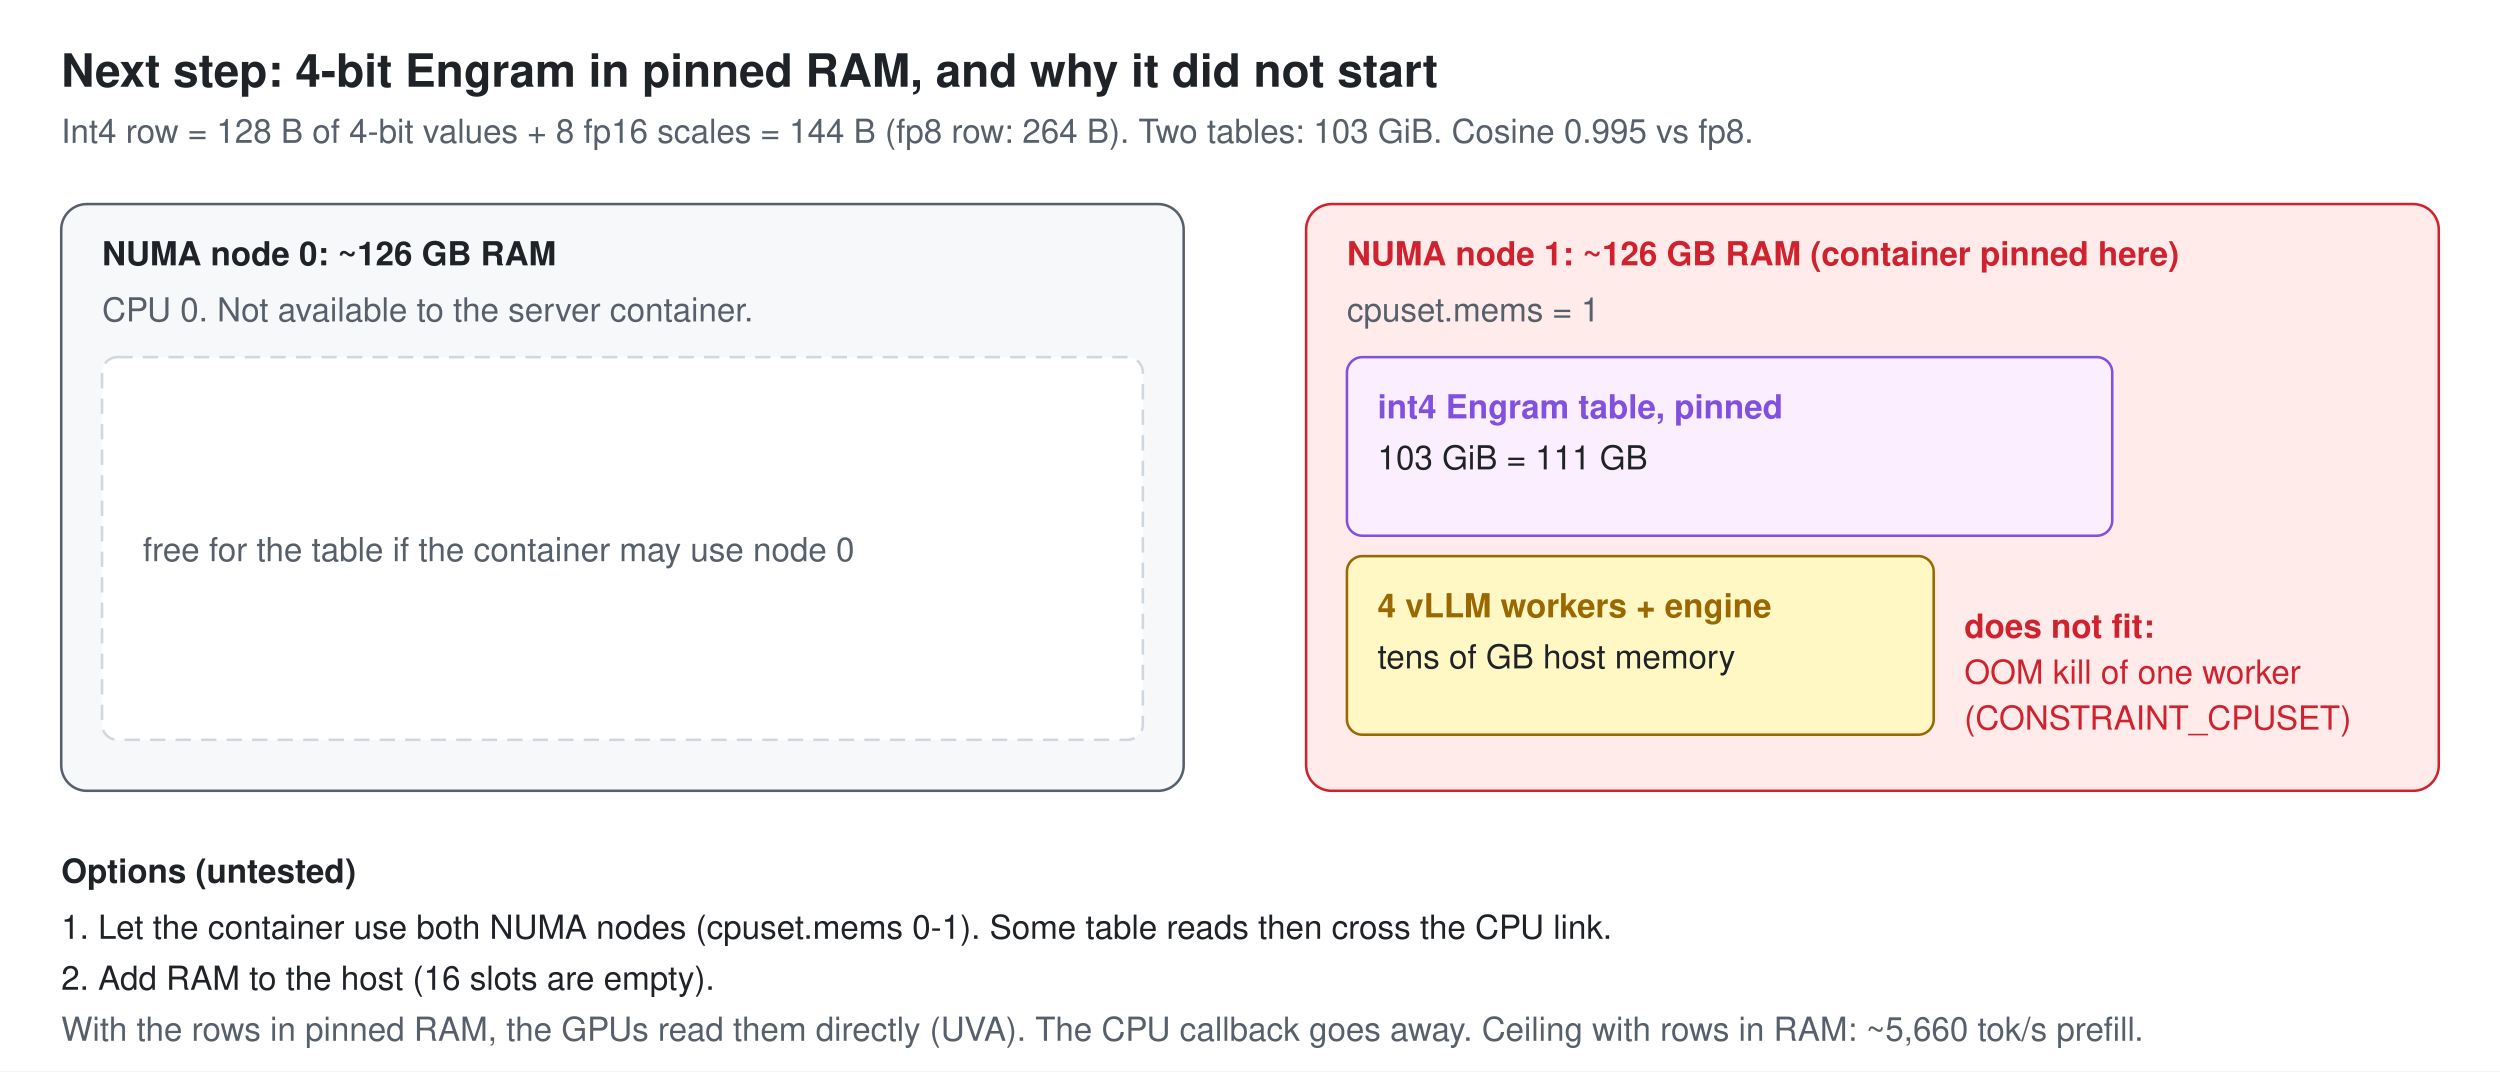
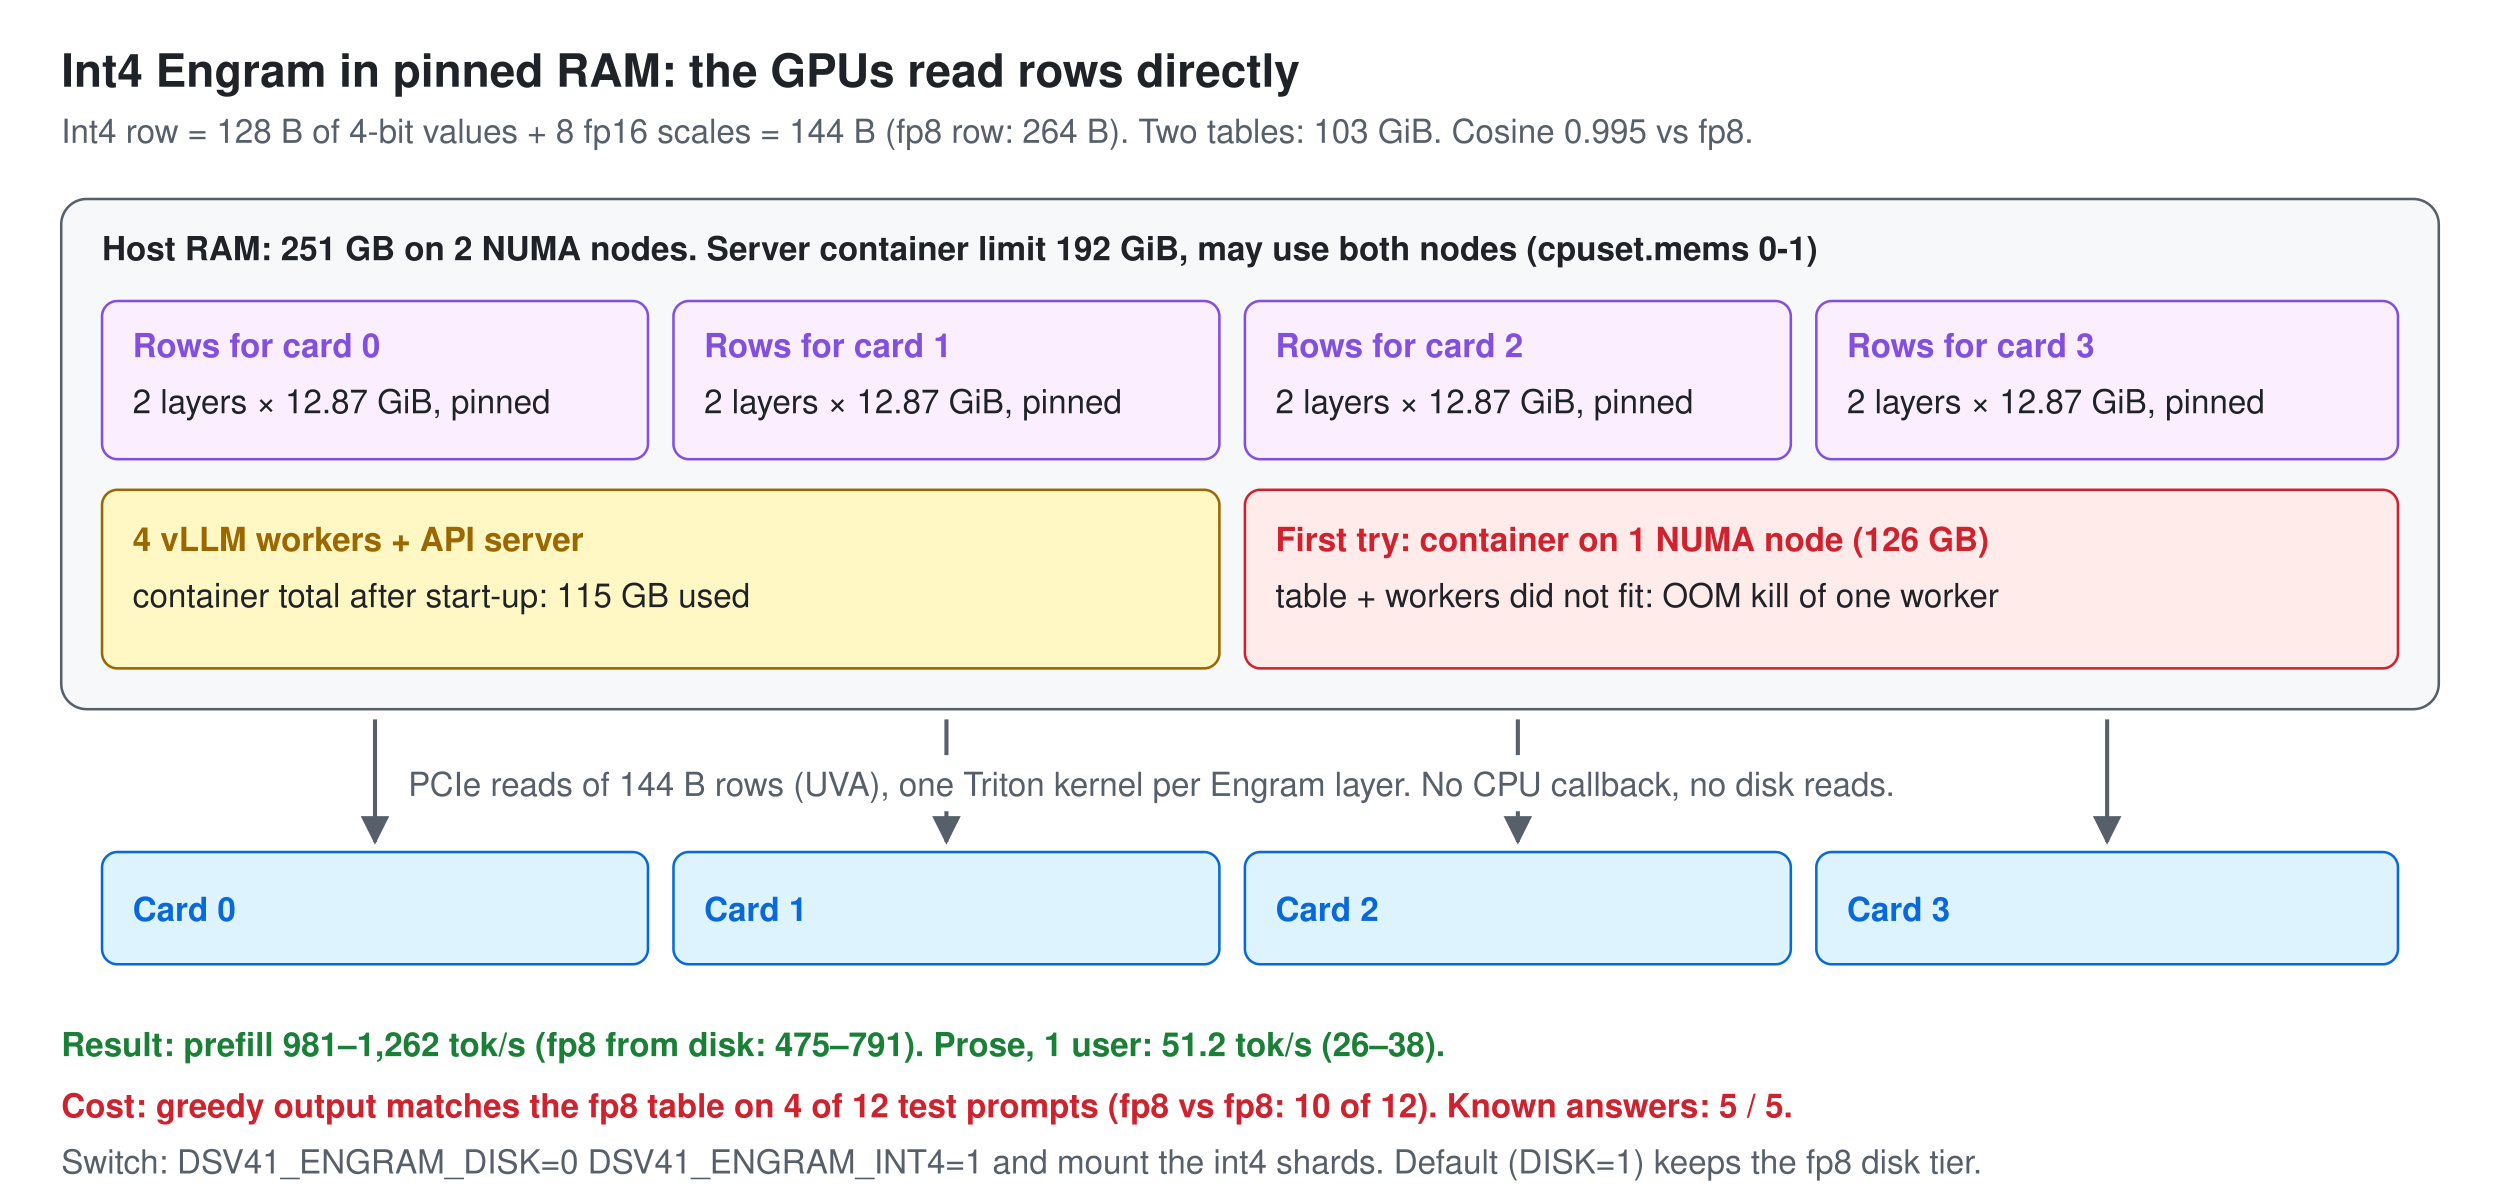
- <svg xmlns="http://www.w3.org/2000/svg" viewBox="0 0 980 420" font-family="Helvetica, Arial, sans-serif" font-size="13">
-   <rect width="980" height="420" fill="#ffffff" />
-   <text x="24" y="34" font-size="18" font-weight="bold" fill="#1f2328">Next step: 4-bit Engram in pinned RAM, and why it did not start</text>
+ <svg xmlns="http://www.w3.org/2000/svg" viewBox="0 0 980 470" font-family="Helvetica, Arial, sans-serif" font-size="13">
+   <rect width="980" height="470" fill="#ffffff" />
+   <defs>
+     <marker id="a" viewBox="0 0 10 10" refX="9" refY="5" markerWidth="7" markerHeight="7" orient="auto">
+       <path d="M0,0 L10,5 L0,10 z" fill="#57606a" />
+     </marker>
+   </defs>
+   <text x="24" y="34" font-size="18" font-weight="bold" fill="#1f2328">Int4 Engram in pinned RAM: the GPUs read rows directly</text>
  <text x="24" y="56" fill="#57606a">Int4 row = 128 B of 4-bit values + 8 fp16 scales = 144 B (fp8 row: 264 B). Two tables: 103 GiB. Cosine 0.995 vs fp8.</text>
-   <rect x="24" y="80" width="440" height="230" rx="10" fill="#f6f8fa" stroke="#57606a" />
-   <text x="40" y="104" font-weight="bold" fill="#1f2328">NUMA node 0: ~126 GB RAM</text>
-   <text x="40" y="126" fill="#57606a">CPU 0. Not available to the server container.</text>
-   <rect x="40" y="140" width="408" height="150" rx="6" fill="#ffffff" stroke="#d0d7de" stroke-dasharray="6 4" />
-   <text x="56" y="220" fill="#57606a">free for the table if the container may use node 0</text>
-   <rect x="512" y="80" width="444" height="230" rx="10" fill="#ffebe9" stroke="#cf222e" />
-   <text x="528" y="104" font-weight="bold" fill="#cf222e">NUMA node 1: ~126 GB RAM (container pinned here)</text>
-   <text x="528" y="126" fill="#57606a">cpuset.mems = 1</text>
-   <rect x="528" y="140" width="300" height="70" rx="6" fill="#fbefff" stroke="#8250df" />
-   <text x="540" y="164" font-weight="bold" fill="#8250df">int4 Engram table, pinned</text>
-   <text x="540" y="184" fill="#1f2328">103 GiB = 111 GB</text>
-   <rect x="528" y="218" width="230" height="70" rx="6" fill="#fff8c5" stroke="#9a6700" />
-   <text x="540" y="242" font-weight="bold" fill="#9a6700">4 vLLM workers + engine</text>
-   <text x="540" y="262" fill="#1f2328">tens of GB host memory</text>
-   <text x="770" y="250" font-weight="bold" fill="#cf222e">does not fit:</text>
-   <text x="770" y="268" fill="#cf222e">OOM kill of one worker</text>
-   <text x="770" y="286" fill="#cf222e">(CONSTRAINT_CPUSET)</text>
-   <text x="24" y="346" font-weight="bold" fill="#1f2328">Options (untested)</text>
-   <text x="24" y="368" fill="#1f2328">1. Let the container use both NUMA nodes (cpuset.mems 0-1). Some table reads then cross the CPU link.</text>
-   <text x="24" y="388" fill="#1f2328">2. Add RAM to the host (16 slots are empty).</text>
-   <text x="24" y="408" fill="#57606a">With the rows in pinned RAM, the GPUs read them directly (UVA). The CPU callback goes away. Ceiling with rows in RAM: ~5,660 tok/s prefill.</text>
+   <rect x="24" y="78" width="932" height="200" rx="10" fill="#f6f8fa" stroke="#57606a" />
+   <text x="40" y="102" font-weight="bold" fill="#1f2328">Host RAM: 251 GB on 2 NUMA nodes. Server container limit 192 GiB, may use both nodes (cpuset.mems 0-1)</text>
+   <g fill="#fbefff" stroke="#8250df">
+     <rect x="40" y="118" width="214" height="62" rx="6" />
+     <rect x="264" y="118" width="214" height="62" rx="6" />
+     <rect x="488" y="118" width="214" height="62" rx="6" />
+     <rect x="712" y="118" width="228" height="62" rx="6" />
+   </g>
+   <g fill="#8250df" font-weight="bold">
+     <text x="52" y="140">Rows for card 0</text>
+     <text x="276" y="140">Rows for card 1</text>
+     <text x="500" y="140">Rows for card 2</text>
+     <text x="724" y="140">Rows for card 3</text>
+   </g>
+   <g fill="#1f2328">
+     <text x="52" y="162">2 layers × 12.87 GiB, pinned</text>
+     <text x="276" y="162">2 layers × 12.87 GiB, pinned</text>
+     <text x="500" y="162">2 layers × 12.87 GiB, pinned</text>
+     <text x="724" y="162">2 layers × 12.87 GiB, pinned</text>
+   </g>
+   <rect x="40" y="192" width="438" height="70" rx="6" fill="#fff8c5" stroke="#9a6700" />
+   <text x="52" y="216" font-weight="bold" fill="#9a6700">4 vLLM workers + API server</text>
+   <text x="52" y="238" fill="#1f2328">container total after start-up: 115 GB used</text>
+   <rect x="488" y="192" width="452" height="70" rx="6" fill="#ffebe9" stroke="#cf222e" />
+   <text x="500" y="216" font-weight="bold" fill="#cf222e">First try: container on 1 NUMA node (126 GB)</text>
+   <text x="500" y="238" fill="#1f2328">table + workers did not fit: OOM kill of one worker</text>
+   <g stroke="#57606a" stroke-width="1.6" marker-end="url(#a)">
+     <line x1="147" y1="282" x2="147" y2="330" />
+     <line x1="371" y1="282" x2="371" y2="330" />
+     <line x1="595" y1="282" x2="595" y2="330" />
+     <line x1="826" y1="282" x2="826" y2="330" />
+   </g>
+   <rect x="156" y="296" width="604" height="22" fill="#ffffff" />
+   <text x="160" y="312" fill="#57606a">PCIe reads of 144 B rows (UVA), one Triton kernel per Engram layer. No CPU callback, no disk reads.</text>
+   <g fill="#ddf4ff" stroke="#0969da">
+     <rect x="40" y="334" width="214" height="44" rx="6" />
+     <rect x="264" y="334" width="214" height="44" rx="6" />
+     <rect x="488" y="334" width="214" height="44" rx="6" />
+     <rect x="712" y="334" width="228" height="44" rx="6" />
+   </g>
+   <g fill="#0969da" font-weight="bold">
+     <text x="52" y="361">Card 0</text>
+     <text x="276" y="361">Card 1</text>
+     <text x="500" y="361">Card 2</text>
+     <text x="724" y="361">Card 3</text>
+   </g>
+   <text x="24" y="414" font-weight="bold" fill="#1a7f37">Result: prefill 981–1,262 tok/s (fp8 from disk: 475–791). Prose, 1 user: 51.2 tok/s (26–38).</text>
+   <text x="24" y="438" font-weight="bold" fill="#cf222e">Cost: greedy output matches the fp8 table on 4 of 12 test prompts (fp8 vs fp8: 10 of 12). Known answers: 5 / 5.</text>
+   <text x="24" y="460" fill="#57606a">Switch: DSV41_ENGRAM_DISK=0 DSV41_ENGRAM_INT4=1 and mount the int4 shards. Default (DISK=1) keeps the fp8 disk tier.</text>
</svg>
